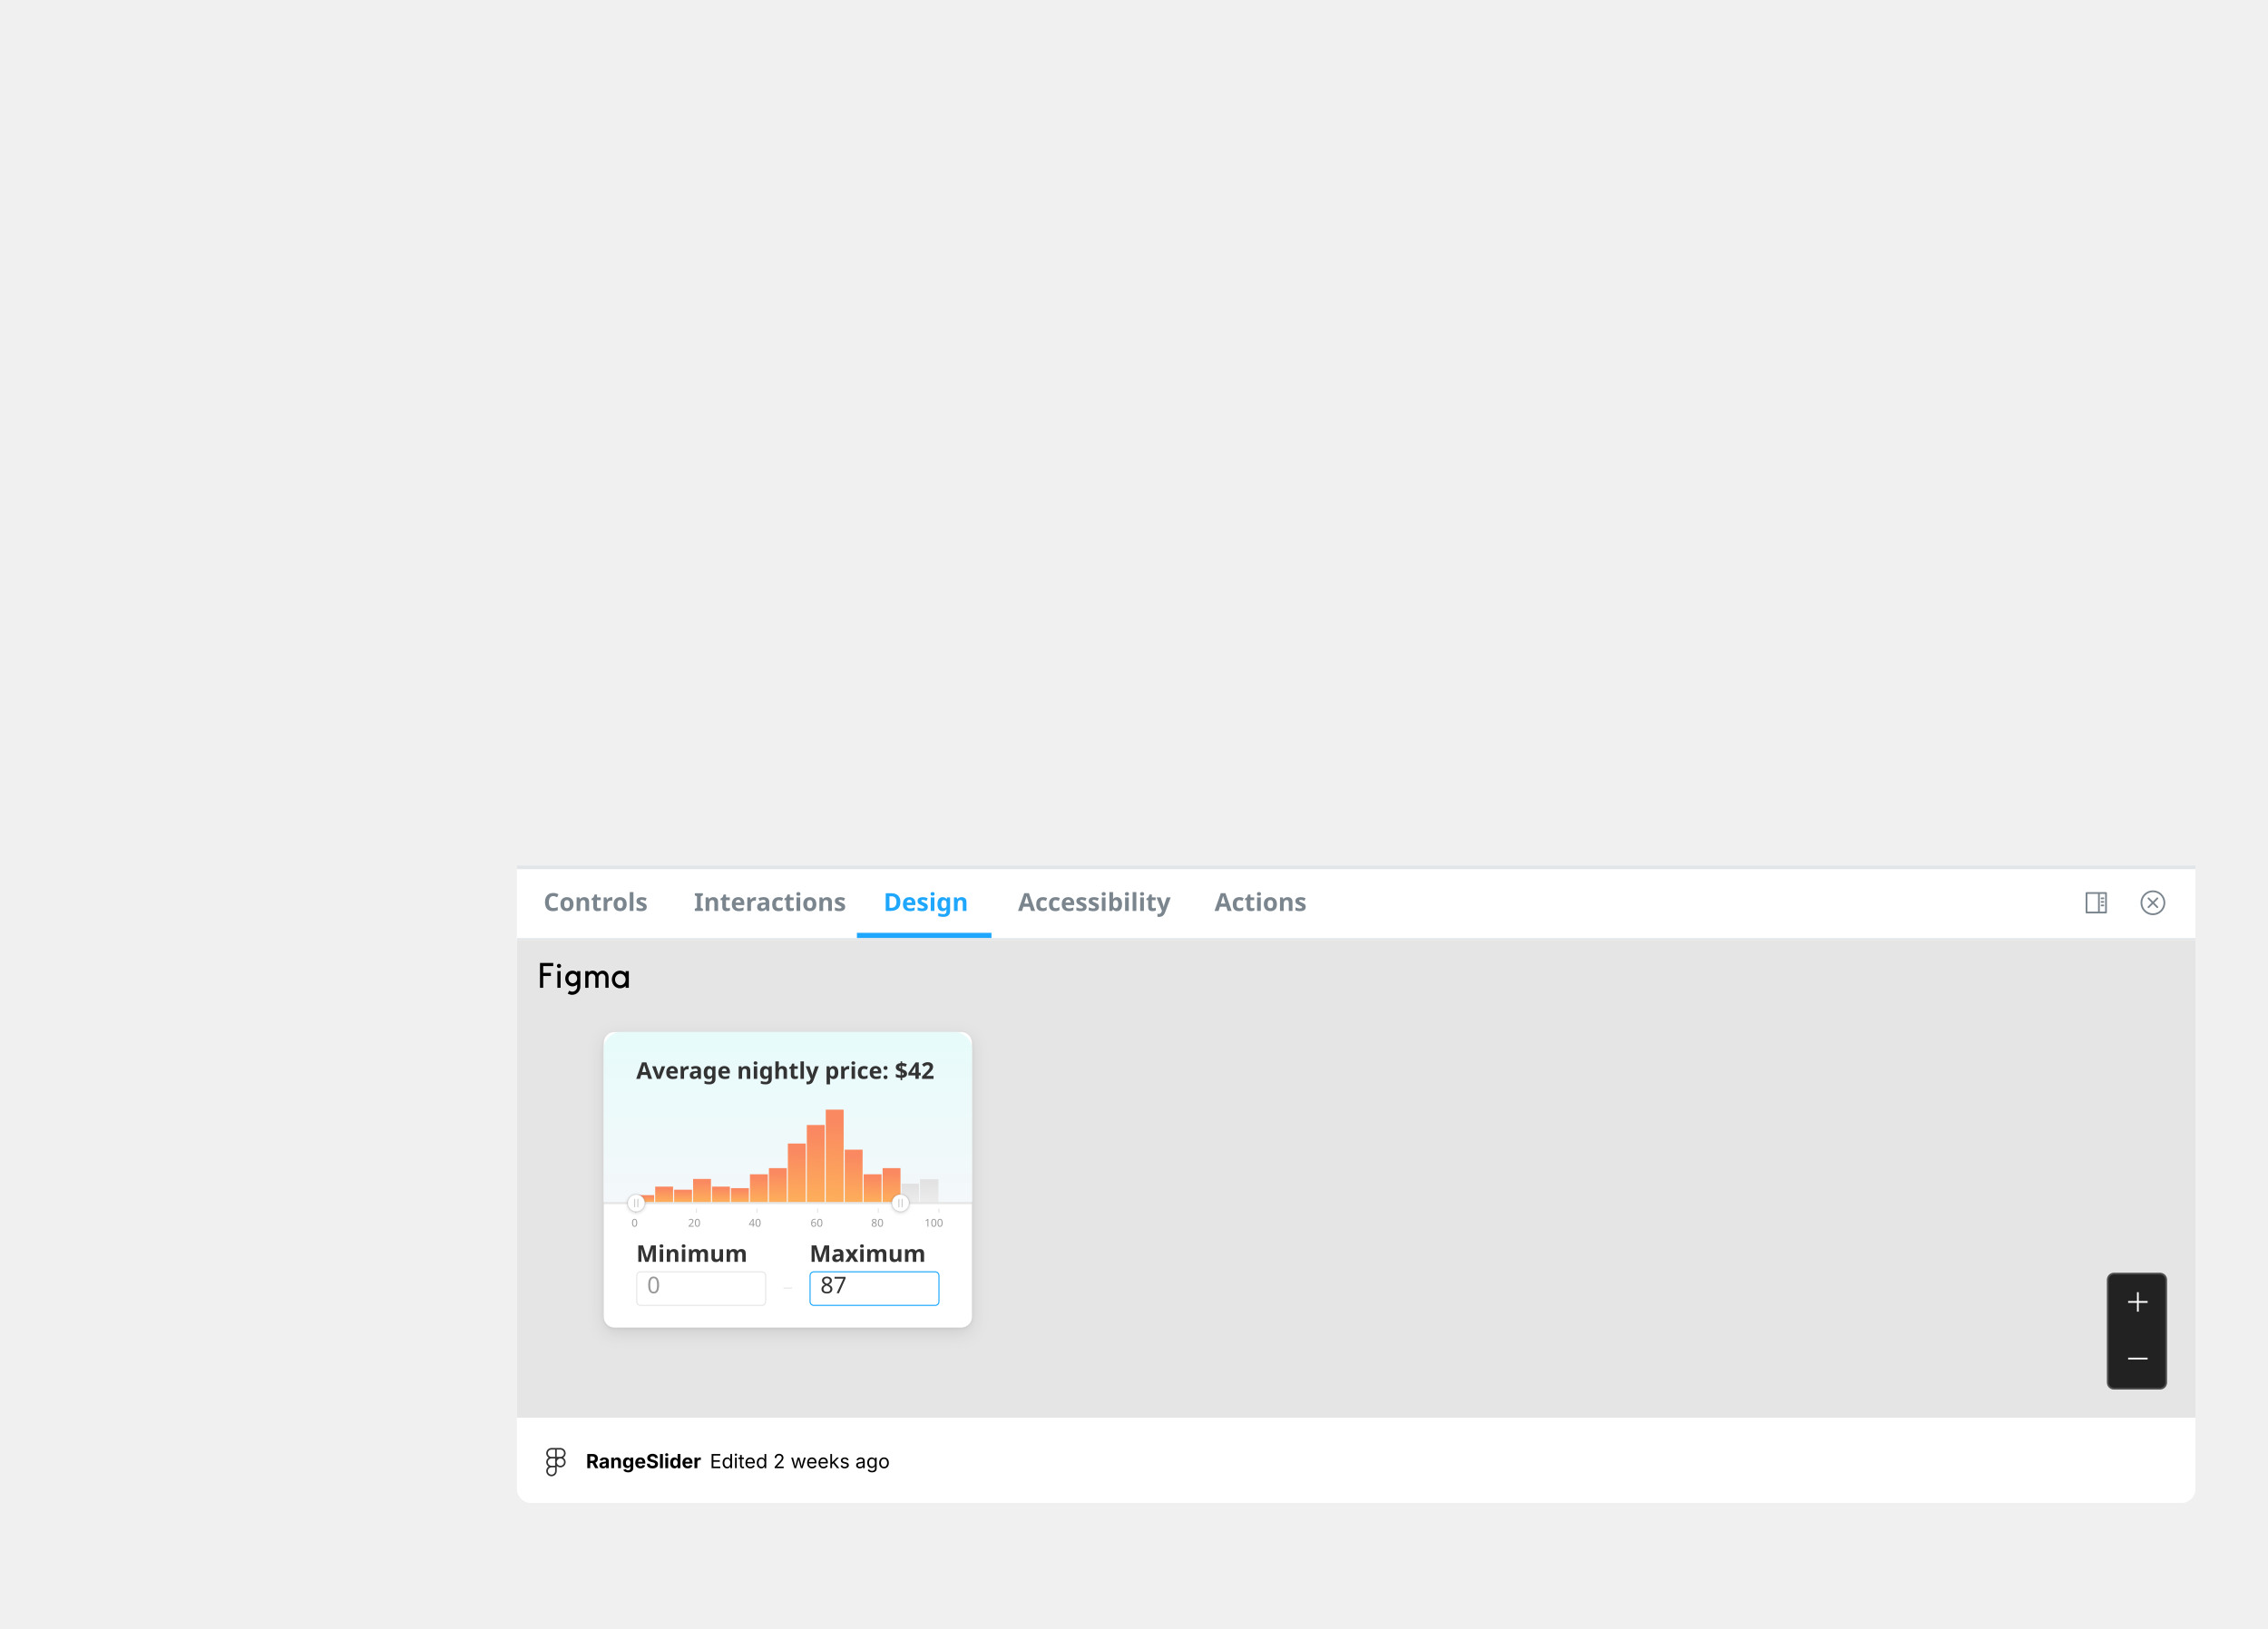
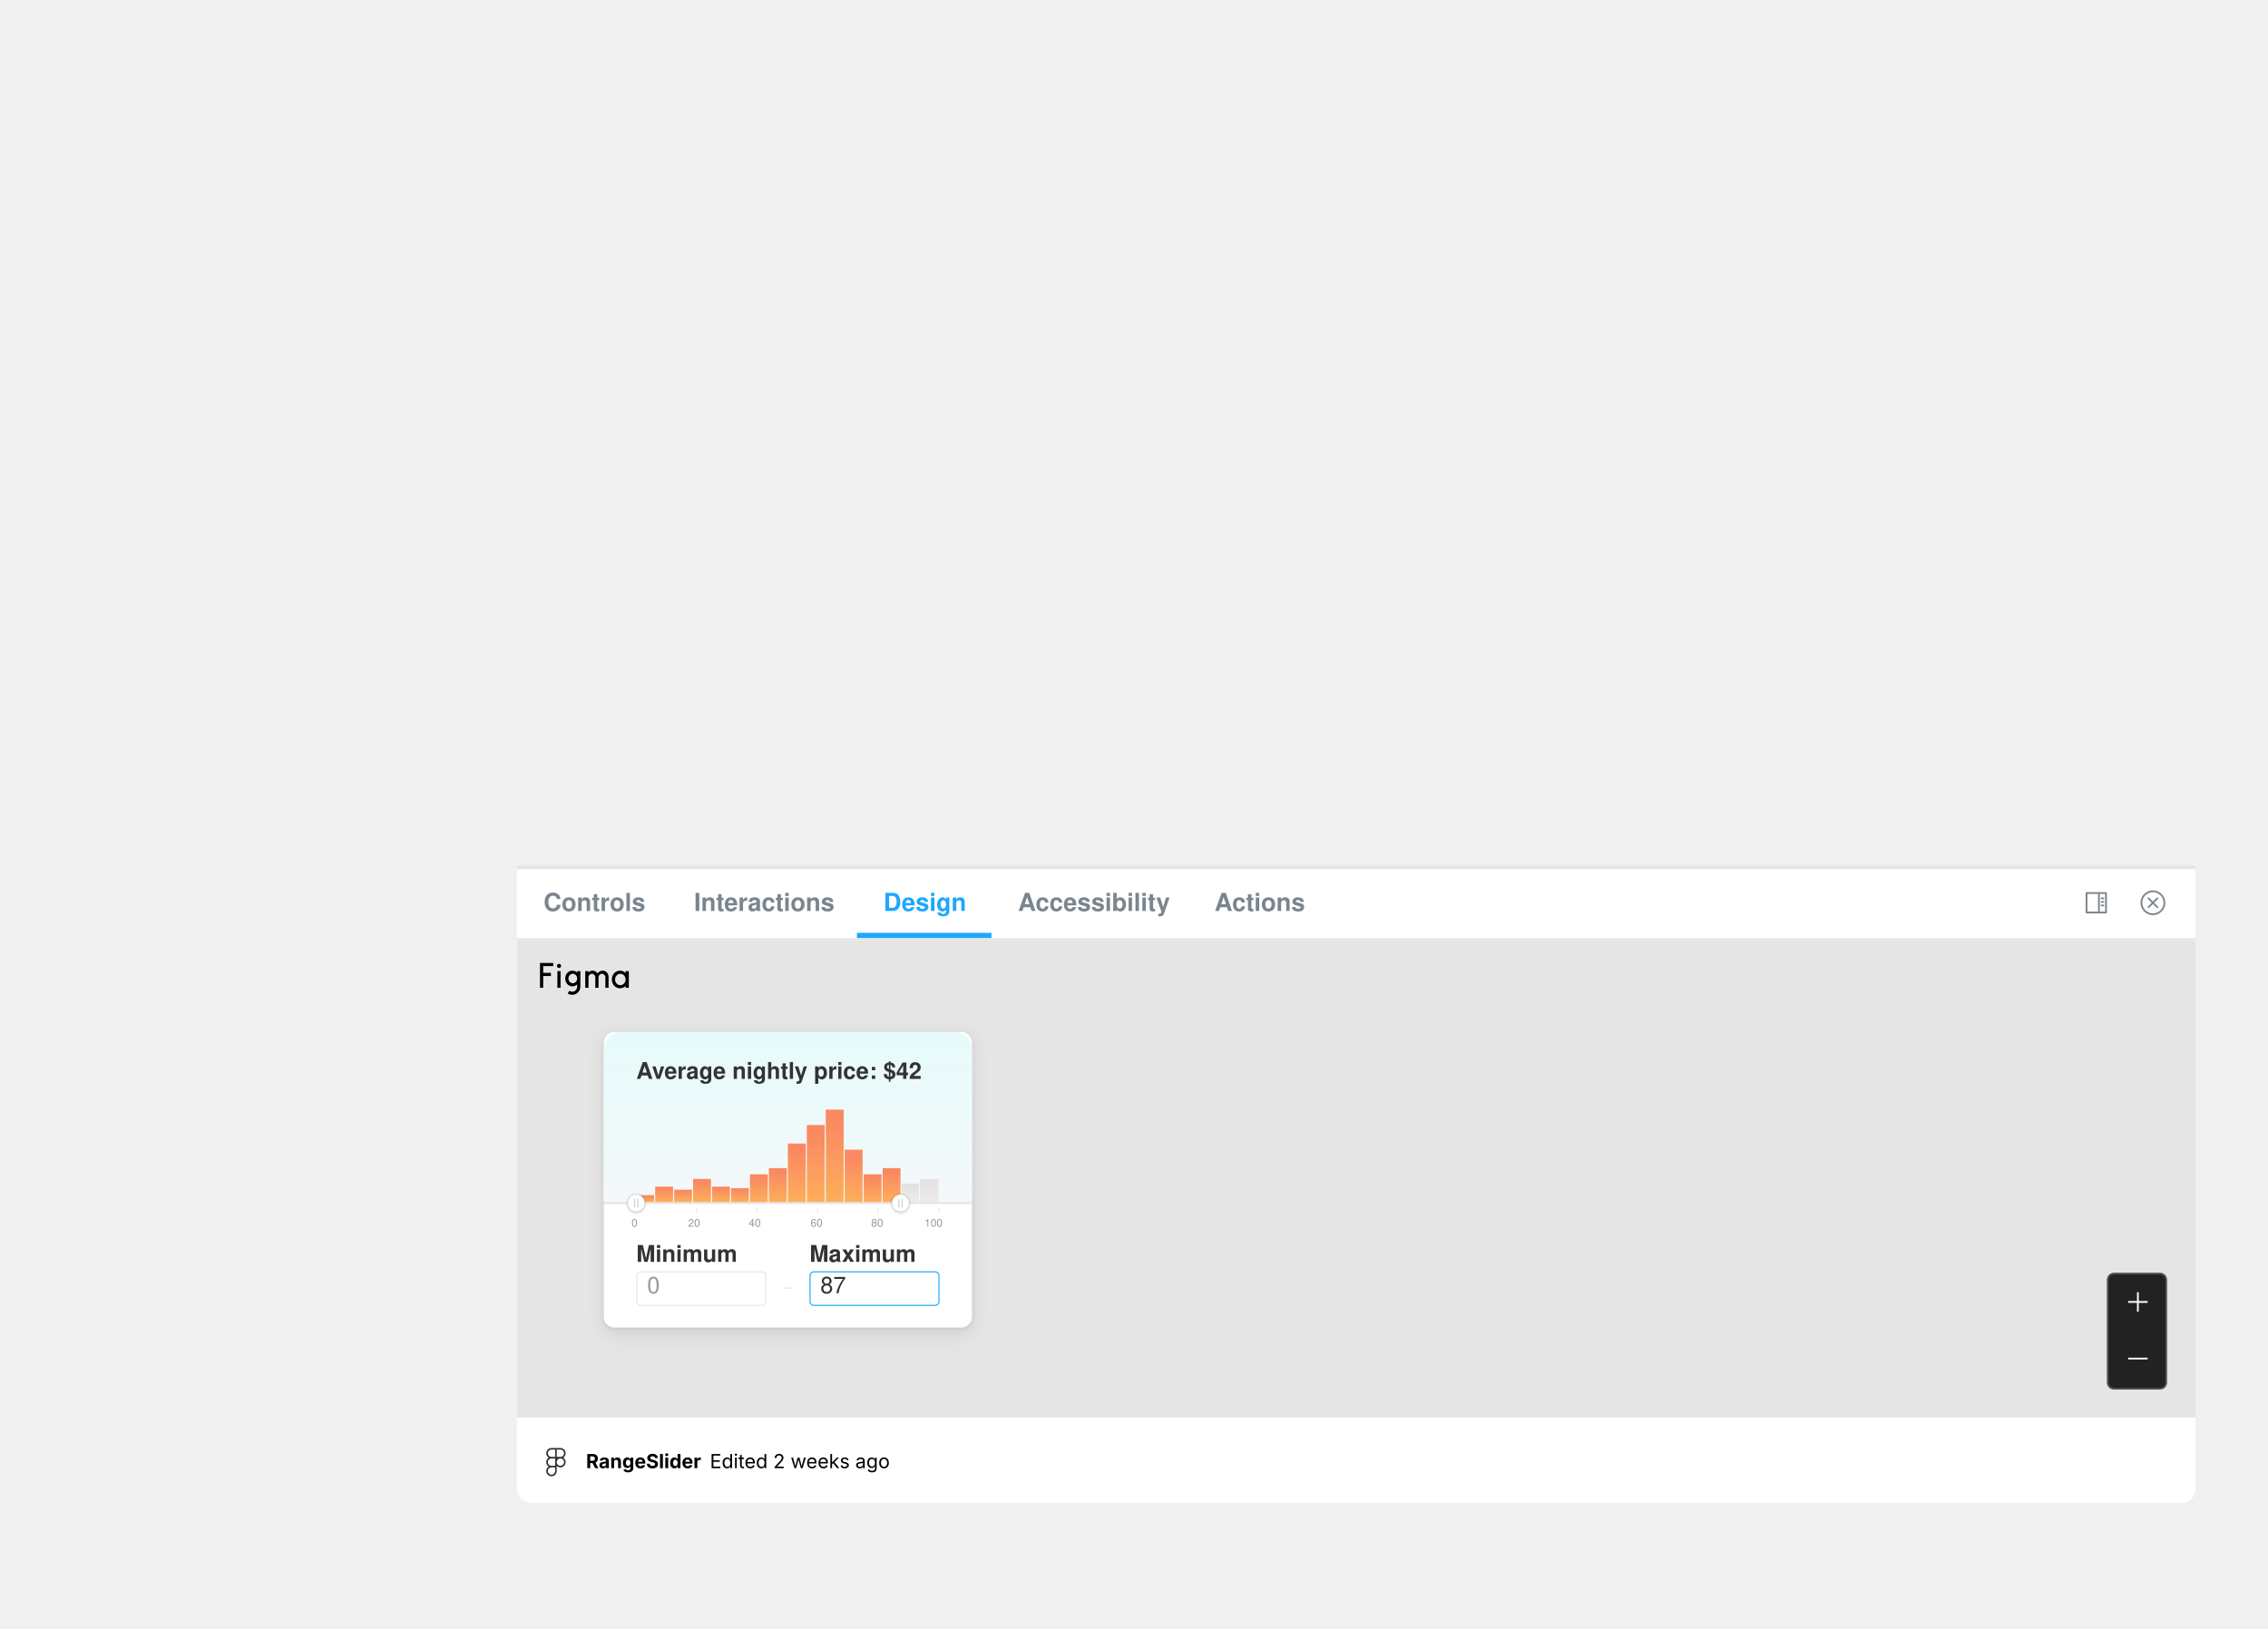
<svg xmlns="http://www.w3.org/2000/svg" width="1281" height="920" viewBox="0 0 1281 920" fill="none">
  <g clip-path="url(#clip0_5704_92120)">
    <g clip-path="url(#clip1_5704_92120)">
      <mask id="path-3-outside-2_5704_92120" maskUnits="userSpaceOnUse" x="292" y="489" width="948" height="360" fill="black">
        <rect fill="white" x="292" y="489" width="948" height="360" />
        <path d="M292 490H1240V841C1240 845.418 1236.42 849 1232 849H300C295.582 849 292 845.418 292 841V490Z" />
      </mask>
      <path d="M292 490H1240V841C1240 845.418 1236.42 849 1232 849H300C295.582 849 292 845.418 292 841V490Z" fill="white" />
      <mask id="path-5-inside-3_5704_92120" fill="white">
        <path d="M292 490H1240V531H292V490Z" />
      </mask>
      <path d="M292 490H1240V531H292V490Z" fill="white" />
-       <text fill="#7A858E" xml:space="preserve" style="white-space: pre" font-family="Nunito Sans" font-size="14" font-weight="bold" letter-spacing="0em">
+       <text fill="#7A858E" xml:space="preserve" style="white-space: pre" font-family="'Nunito Sans', 'Helvetica Neue', Helvetica, Arial, sans-serif" font-size="14" font-weight="bold" letter-spacing="0em">
        <tspan x="307" y="514.606">Controls</tspan>
      </text>
-       <text fill="#7A858E" xml:space="preserve" style="white-space: pre" font-family="Nunito Sans" font-size="14" font-weight="bold" letter-spacing="0em">
+       <text fill="#7A858E" xml:space="preserve" style="white-space: pre" font-family="'Nunito Sans', 'Helvetica Neue', Helvetica, Arial, sans-serif" font-size="14" font-weight="bold" letter-spacing="0em">
        <tspan x="392" y="514.606">Interactions</tspan>
      </text>
-       <text fill="#1EA7FD" xml:space="preserve" style="white-space: pre" font-family="Nunito Sans" font-size="14" font-weight="bold" letter-spacing="0em">
+       <text fill="#1EA7FD" xml:space="preserve" style="white-space: pre" font-family="'Nunito Sans', 'Helvetica Neue', Helvetica, Arial, sans-serif" font-size="14" font-weight="bold" letter-spacing="0em">
        <tspan x="499" y="514.606">Design</tspan>
      </text>
      <rect x="484" y="527" width="76" height="3" fill="#1EA7FD" />
-       <text fill="#7A858E" xml:space="preserve" style="white-space: pre" font-family="Nunito Sans" font-size="14" font-weight="bold" letter-spacing="0em">
+       <text fill="#7A858E" xml:space="preserve" style="white-space: pre" font-family="'Nunito Sans', 'Helvetica Neue', Helvetica, Arial, sans-serif" font-size="14" font-weight="bold" letter-spacing="0em">
        <tspan x="575" y="514.606">Accessibility</tspan>
      </text>
-       <text fill="#7A858E" xml:space="preserve" style="white-space: pre" font-family="Nunito Sans" font-size="14" font-weight="bold" letter-spacing="0em">
+       <text fill="#7A858E" xml:space="preserve" style="white-space: pre" font-family="'Nunito Sans', 'Helvetica Neue', Helvetica, Arial, sans-serif" font-size="14" font-weight="bold" letter-spacing="0em">
        <tspan x="686" y="514.606">Actions</tspan>
      </text>
      <path d="M1186.5 507.504C1186.5 507.228 1186.72 507.004 1187 507.004H1188C1188.28 507.004 1188.5 507.228 1188.5 507.504C1188.5 507.78 1188.28 508.004 1188 508.004H1187C1186.72 508.004 1186.5 507.78 1186.5 507.504Z" fill="#7A858E" />
      <path d="M1187 509.004C1186.72 509.004 1186.5 509.228 1186.5 509.504C1186.5 509.78 1186.72 510.004 1187 510.004H1188C1188.28 510.004 1188.5 509.78 1188.5 509.504C1188.5 509.228 1188.28 509.004 1188 509.004H1187Z" fill="#7A858E" />
      <path d="M1186.5 511.504C1186.5 511.228 1186.72 511.004 1187 511.004H1188C1188.28 511.004 1188.5 511.228 1188.5 511.504C1188.5 511.78 1188.28 512.004 1188 512.004H1187C1186.72 512.004 1186.5 511.78 1186.5 511.504Z" fill="#7A858E" />
      <path fill-rule="evenodd" clip-rule="evenodd" d="M1178.5 516.004C1178.22 516.004 1178 515.78 1178 515.504V504.504C1178 504.228 1178.22 504.004 1178.5 504.004H1189.5C1189.78 504.004 1190 504.228 1190 504.504V515.504C1190 515.78 1189.78 516.004 1189.5 516.004H1178.5ZM1179 515.004V505.004H1185V515.004H1179ZM1186 505.004H1189V515.004H1186V505.004Z" fill="#7A858E" />
      <g clip-path="url(#clip2_5704_92120)">
        <path d="M1218.85 507.146C1219.05 507.342 1219.05 507.658 1218.85 507.854L1216.71 510L1218.85 512.146C1219.05 512.342 1219.05 512.658 1218.85 512.854C1218.66 513.049 1218.34 513.049 1218.15 512.854L1216 510.707L1213.85 512.854C1213.66 513.049 1213.34 513.049 1213.15 512.854C1212.95 512.658 1212.95 512.342 1213.15 512.146L1215.29 510L1213.15 507.854C1212.95 507.658 1212.95 507.342 1213.15 507.146C1213.34 506.951 1213.66 506.951 1213.85 507.146L1216 509.293L1218.15 507.146C1218.34 506.951 1218.66 506.951 1218.85 507.146Z" fill="#7A858E" />
        <path fill-rule="evenodd" clip-rule="evenodd" d="M1216 517C1219.87 517 1223 513.866 1223 510C1223 506.134 1219.87 503 1216 503C1212.13 503 1209 506.134 1209 510C1209 513.866 1212.13 517 1216 517ZM1216 516C1219.31 516 1222 513.314 1222 510C1222 506.686 1219.31 504 1216 504C1212.69 504 1210 506.686 1210 510C1210 513.314 1212.69 516 1216 516Z" fill="#7A858E" />
      </g>
      <path d="M1240 530H292V532H1240V530Z" fill="#E1E5E8" mask="url(#path-5-inside-3_5704_92120)" />
      <rect width="948" height="270" transform="translate(292 531)" fill="#E5E5E5" />
      <g filter="url(#filter0_dd_5704_92120)">
        <rect x="341.007" y="583" width="207.985" height="167" rx="6.117" fill="white" />
      </g>
-       <text fill="#333333" xml:space="preserve" style="white-space: pre" font-family="Nunito Sans" font-size="13" font-weight="bold" letter-spacing="0em">
+       <text fill="#333333" xml:space="preserve" style="white-space: pre" font-family="'Nunito Sans', 'Helvetica Neue', Helvetica, Arial, sans-serif" font-size="13" font-weight="bold" letter-spacing="0em">
        <tspan x="359.359" y="712.849">Minimum</tspan>
      </text>
-       <text fill="#333333" xml:space="preserve" style="white-space: pre" font-family="Nunito Sans" font-size="13" font-weight="bold" letter-spacing="0em">
+       <text fill="#333333" xml:space="preserve" style="white-space: pre" font-family="'Nunito Sans', 'Helvetica Neue', Helvetica, Arial, sans-serif" font-size="13" font-weight="bold" letter-spacing="0em">
        <tspan x="457.234" y="712.849">Maximum</tspan>
      </text>
      <rect x="457.54" y="718.496" width="72.795" height="18.963" rx="2.141" fill="white" />
-       <text fill="#333333" xml:space="preserve" style="white-space: pre" font-family="Nunito Sans" font-size="13" letter-spacing="0em">
+       <text fill="#333333" xml:space="preserve" style="white-space: pre" font-family="'Nunito Sans', 'Helvetica Neue', Helvetica, Arial, sans-serif" font-size="13" letter-spacing="0em">
        <tspan x="463.352" y="730.594">87</tspan>
      </text>
      <rect x="457.54" y="718.496" width="72.795" height="18.963" rx="2.141" stroke="#1EA7FD" stroke-width="0.612" />
      <rect x="359.359" y="718.19" width="73.407" height="19.575" rx="2.447" fill="white" />
-       <text fill="#999999" xml:space="preserve" style="white-space: pre" font-family="Nunito Sans" font-size="13" letter-spacing="0em">
+       <text fill="#999999" xml:space="preserve" style="white-space: pre" font-family="'Nunito Sans', 'Helvetica Neue', Helvetica, Arial, sans-serif" font-size="13" letter-spacing="0em">
        <tspan x="365.476" y="730.594">0</tspan>
      </text>
      <rect x="359.665" y="718.496" width="72.795" height="18.963" rx="2.141" stroke="black" stroke-opacity="0.1" stroke-width="0.612" />
      <rect x="442.553" y="727.366" width="4.894" height="0.612" fill="black" fill-opacity="0.1" />
      <path d="M341.007 593C341.007 587.477 345.484 583 351.007 583H538.993C544.516 583 548.993 587.477 548.993 593V679.04H341.007V593Z" fill="url(#paint0_linear_5704_92120)" />
      <rect width="10.093" height="3.869" transform="matrix(-1 0 0 1 369.452 675.178)" fill="url(#paint1_linear_5704_92120)" />
      <rect width="10.093" height="8.697" transform="matrix(-1 0 0 1 380.157 670.35)" fill="url(#paint2_linear_5704_92120)" />
      <rect width="10.093" height="6.957" transform="matrix(-1 0 0 1 390.863 672.09)" fill="url(#paint3_linear_5704_92120)" />
      <rect width="10.093" height="13.045" transform="matrix(-1 0 0 1 401.568 666.002)" fill="url(#paint4_linear_5704_92120)" />
      <rect width="10.093" height="8.697" transform="matrix(-1 0 0 1 412.273 670.35)" fill="url(#paint5_linear_5704_92120)" />
      <rect width="10.093" height="7.827" transform="matrix(-1 0 0 1 422.978 671.22)" fill="url(#paint6_linear_5704_92120)" />
      <rect width="10.093" height="15.654" transform="matrix(-1 0 0 1 433.683 663.393)" fill="url(#paint7_linear_5704_92120)" />
      <rect width="10.093" height="19.133" transform="matrix(-1 0 0 1 444.388 659.914)" fill="url(#paint8_linear_5704_92120)" />
      <rect width="10.093" height="33.048" transform="matrix(-1 0 0 1 455.094 645.999)" fill="url(#paint9_linear_5704_92120)" />
      <rect width="10.093" height="43.484" transform="matrix(-1 0 0 1 465.799 635.563)" fill="url(#paint10_linear_5704_92120)" />
      <rect width="10.093" height="52.181" transform="matrix(-1 0 0 1 476.504 626.866)" fill="url(#paint11_linear_5704_92120)" />
      <rect width="10.093" height="29.569" transform="matrix(-1 0 0 1 487.209 649.478)" fill="url(#paint12_linear_5704_92120)" />
      <rect width="10.093" height="15.654" transform="matrix(-1 0 0 1 497.914 663.393)" fill="url(#paint13_linear_5704_92120)" />
      <rect width="10.093" height="19.133" transform="matrix(-1 0 0 1 508.619 659.914)" fill="url(#paint14_linear_5704_92120)" />
      <rect width="9.788" height="10.399" transform="matrix(-1 0 0 1 519.018 668.648)" fill="url(#paint15_linear_5704_92120)" />
      <rect width="10.399" height="12.846" transform="matrix(-1 0 0 1 530.029 666.201)" fill="url(#paint16_linear_5704_92120)" />
      <path fill-rule="evenodd" clip-rule="evenodd" d="M359.359 682.71H358.747V685.157H359.359V682.71ZM496.385 682.711H495.773V685.158H496.385V682.711ZM427.26 682.711H427.872V685.158H427.26V682.711ZM530.641 682.711H530.029V685.158H530.641V682.711ZM393.004 682.711H393.615V685.158H393.004V682.711ZM462.128 682.711H461.516V685.158H462.128V682.711Z" fill="black" fill-opacity="0.1" />
-       <text fill="#999999" xml:space="preserve" style="white-space: pre" font-family="Nunito Sans" font-size="6.117" letter-spacing="0px">
+       <text fill="#999999" xml:space="preserve" style="white-space: pre" font-family="'Nunito Sans', 'Helvetica Neue', Helvetica, Arial, sans-serif" font-size="6.117" letter-spacing="0px">
        <tspan x="388.665" y="693.005">20</tspan>
      </text>
-       <text fill="#999999" xml:space="preserve" style="white-space: pre" font-family="Nunito Sans" font-size="6.117" letter-spacing="0px">
+       <text fill="#999999" xml:space="preserve" style="white-space: pre" font-family="'Nunito Sans', 'Helvetica Neue', Helvetica, Arial, sans-serif" font-size="6.117" letter-spacing="0px">
        <tspan x="422.922" y="693.005">40</tspan>
      </text>
-       <text fill="#999999" xml:space="preserve" style="white-space: pre" font-family="Nunito Sans" font-size="6.117" letter-spacing="0px">
+       <text fill="#999999" xml:space="preserve" style="white-space: pre" font-family="'Nunito Sans', 'Helvetica Neue', Helvetica, Arial, sans-serif" font-size="6.117" letter-spacing="0px">
        <tspan x="457.793" y="693.005">60</tspan>
      </text>
-       <text fill="#999999" xml:space="preserve" style="white-space: pre" font-family="Nunito Sans" font-size="6.117" letter-spacing="0px">
+       <text fill="#999999" xml:space="preserve" style="white-space: pre" font-family="'Nunito Sans', 'Helvetica Neue', Helvetica, Arial, sans-serif" font-size="6.117" letter-spacing="0px">
        <tspan x="492.046" y="693.005">80</tspan>
      </text>
-       <text fill="#999999" xml:space="preserve" style="white-space: pre" font-family="Nunito Sans" font-size="6.117" letter-spacing="0px">
+       <text fill="#999999" xml:space="preserve" style="white-space: pre" font-family="'Nunito Sans', 'Helvetica Neue', Helvetica, Arial, sans-serif" font-size="6.117" letter-spacing="0px">
        <tspan x="522.187" y="693.005">100</tspan>
      </text>
-       <text fill="#999999" xml:space="preserve" style="white-space: pre" font-family="Nunito Sans" font-size="6.117" letter-spacing="0px">
+       <text fill="#999999" xml:space="preserve" style="white-space: pre" font-family="'Nunito Sans', 'Helvetica Neue', Helvetica, Arial, sans-serif" font-size="6.117" letter-spacing="0px">
        <tspan x="356.69" y="693.005">0</tspan>
      </text>
-       <text fill="#333333" xml:space="preserve" style="white-space: pre" font-family="Nunito Sans" font-size="13" font-weight="bold" letter-spacing="0em">
+       <text fill="#333333" xml:space="preserve" style="white-space: pre" font-family="'Nunito Sans', 'Helvetica Neue', Helvetica, Arial, sans-serif" font-size="13" font-weight="bold" letter-spacing="0em">
        <tspan x="359.359" y="609.468">Average nightly price: $42</tspan>
      </text>
      <rect x="548.993" y="680.264" width="207.985" height="1.223" transform="rotate(-180 548.993 680.264)" fill="black" fill-opacity="0.1" />
      <g filter="url(#filter1_d_5704_92120)">
        <circle cx="508.619" cy="679.652" r="4.894" fill="white" />
        <circle cx="508.619" cy="679.652" r="4.894" stroke="black" stroke-opacity="0.1" stroke-width="0.612" />
      </g>
      <rect x="507.396" y="677.205" width="0.612" height="4.894" rx="0.306" fill="#CCCCCC" />
      <rect x="509.231" y="677.205" width="0.612" height="4.894" rx="0.306" fill="#CCCCCC" />
      <g filter="url(#filter2_d_5704_92120)">
        <circle cx="359.359" cy="679.652" r="4.894" fill="white" />
        <circle cx="359.359" cy="679.652" r="4.894" stroke="black" stroke-opacity="0.1" stroke-width="0.612" />
      </g>
      <rect x="358.135" y="677.205" width="0.612" height="4.894" rx="0.306" fill="#CCCCCC" />
      <rect x="359.971" y="677.205" width="0.612" height="4.894" rx="0.306" fill="#CCCCCC" />
      <rect x="1190.5" y="719.5" width="33" height="65" rx="3.5" fill="#222222" />
      <rect x="1202" y="767" width="11" height="1" fill="white" />
      <path fill-rule="evenodd" clip-rule="evenodd" d="M1208 730H1207V735H1202V736H1207V741H1208V736H1213V735H1208V730Z" fill="white" />
      <rect x="1190.5" y="719.5" width="33" height="65" rx="3.5" stroke="#4E4E4E" />
      <path d="M305 558.048V544H312.483V545.768H306.807V549.596H311.165V551.364H306.807V558.054L305 558.048Z" fill="black" />
      <path d="M316.916 545.674C316.916 546.325 316.387 546.852 315.736 546.852C315.085 546.852 314.558 546.324 314.558 545.674C314.558 545.023 315.086 544.494 315.736 544.494C316.387 544.494 316.916 545.023 316.916 545.674Z" fill="black" />
      <path d="M314.817 558.051V548.621H316.624V558.051H314.817Z" fill="black" />
      <path fill-rule="evenodd" clip-rule="evenodd" d="M319.253 552.786C319.253 550.376 320.928 548.346 323.328 548.346C324.427 548.346 325.333 548.771 325.992 549.464V548.621H327.8V557.363C327.8 559.924 325.723 562 323.163 562C322.238 562 321.377 561.729 320.654 561.263L321.559 559.695C322.015 560.009 322.587 560.232 323.163 560.232C324.765 560.232 325.992 558.926 325.992 557.363V556.108C325.333 556.8 324.428 557.226 323.328 557.226C320.928 557.226 319.253 555.196 319.253 552.786ZM323.525 550.114C322.205 550.114 321.061 551.29 321.061 552.786C321.061 554.282 322.205 555.458 323.525 555.458C324.845 555.458 325.989 554.282 325.989 552.786C325.989 551.29 324.845 550.114 323.525 550.114Z" fill="black" />
      <path d="M334.312 550.114C333.244 550.114 332.377 551.019 332.377 552.088V558.051H330.57V548.621H332.377V549.485C332.907 548.8 333.687 548.345 334.705 548.345C335.972 548.345 336.944 548.975 337.507 549.937C338.133 549.007 339.154 548.346 340.383 548.346C342.44 548.346 343.721 550.006 343.733 552.059V558.051H341.926V552.088C341.926 551.019 341.059 550.114 339.99 550.114C338.921 550.114 338.055 551.019 338.055 552.088V558.051H336.248V552.088C336.248 551.019 335.381 550.114 334.312 550.114Z" fill="black" />
      <path fill-rule="evenodd" clip-rule="evenodd" d="M350.177 548.346C351.455 548.346 352.556 548.86 353.36 549.69V548.621H355.167V558.051H353.36V556.982C352.556 557.812 351.455 558.326 350.177 558.326C347.488 558.326 345.58 556.049 345.58 553.336C345.58 550.622 347.488 548.346 350.177 548.346ZM350.374 550.114C348.766 550.114 347.387 551.536 347.387 553.336C347.387 555.136 348.766 556.558 350.374 556.558C351.981 556.558 353.36 555.136 353.36 553.336C353.36 551.536 351.981 550.114 350.374 550.114Z" fill="black" />
      <rect width="948" height="48" transform="translate(292 801)" fill="white" />
      <path fill-rule="evenodd" clip-rule="evenodd" d="M316.514 818H311.49C310.701 818 309.944 818.313 309.386 818.871C308.828 819.429 308.514 820.186 308.514 820.975C308.514 821.764 308.828 822.521 309.386 823.079C309.542 823.235 309.713 823.371 309.896 823.488C309.713 823.604 309.542 823.74 309.386 823.896C308.828 824.454 308.514 825.211 308.514 826C308.514 826.789 308.828 827.546 309.386 828.104C309.542 828.26 309.713 828.396 309.896 828.512C309.713 828.629 309.542 828.765 309.386 828.921C308.828 829.479 308.514 830.236 308.514 831.025C308.514 831.814 308.828 832.571 309.386 833.129C309.944 833.687 310.701 834 311.49 834C312.279 834 313.035 833.687 313.593 833.129C314.151 832.571 314.465 831.814 314.465 831.025V828.157C315.017 828.682 315.751 828.975 316.514 828.975C317.304 828.975 318.06 828.662 318.618 828.104C319.176 827.546 319.49 826.789 319.49 826C319.49 825.211 319.176 824.454 318.618 823.896C318.462 823.74 318.291 823.604 318.108 823.488C318.291 823.371 318.462 823.235 318.618 823.079C319.176 822.521 319.49 821.764 319.49 820.975C319.49 820.186 319.176 819.429 318.618 818.871C318.06 818.313 317.304 818 316.514 818ZM314.465 826C314.465 826.544 314.681 827.065 315.065 827.449C315.45 827.834 315.971 828.05 316.514 828.05C317.058 828.05 317.579 827.834 317.964 827.449C318.348 827.065 318.564 826.544 318.564 826C318.564 825.456 318.348 824.935 317.964 824.551C317.579 824.166 317.058 823.95 316.514 823.95C315.971 823.95 315.45 824.166 315.065 824.551C314.681 824.935 314.465 825.456 314.465 826ZM313.539 828.975H311.49C310.946 828.975 310.425 829.191 310.04 829.576C309.656 829.96 309.44 830.481 309.44 831.025C309.44 831.568 309.656 832.09 310.04 832.474C310.425 832.859 310.946 833.074 311.49 833.074C312.033 833.074 312.555 832.859 312.939 832.474C313.323 832.09 313.539 831.568 313.539 831.025V828.975ZM311.49 823.025H313.539V818.926H311.49C310.946 818.926 310.425 819.142 310.04 819.526C309.656 819.91 309.44 820.432 309.44 820.975C309.44 821.519 309.656 822.04 310.04 822.425C310.425 822.809 310.946 823.025 311.49 823.025ZM311.49 823.95C310.946 823.95 310.425 824.166 310.04 824.551C309.656 824.935 309.44 825.456 309.44 826C309.44 826.544 309.656 827.065 310.04 827.449C310.425 827.834 310.946 828.05 311.49 828.05H313.539V823.95H311.49ZM316.514 823.025H314.465V818.926H316.514C317.058 818.926 317.579 819.142 317.964 819.526C318.348 819.91 318.564 820.432 318.564 820.975C318.564 821.519 318.348 822.04 317.964 822.425C317.579 822.809 317.058 823.025 316.514 823.025Z" fill="#333333" />
      <text fill="black" xml:space="preserve" style="white-space: pre" font-family="SF Pro Text" font-size="11" font-weight="bold" letter-spacing="0em">
        <tspan x="331" y="829.41">RangeSlider </tspan>
      </text>
      <text fill="black" xml:space="preserve" style="white-space: pre" font-family="SF Pro Text" font-size="11" letter-spacing="0em">
        <tspan x="400.964" y="829.41">Edited 2 weeks ago</tspan>
      </text>
    </g>
    <path d="M292 489H1240V491H292V489ZM1240 849H292H1240ZM292 849V490V849ZM1240 490V849V490Z" fill="#E1E5E8" mask="url(#path-3-outside-2_5704_92120)" />
  </g>
  <path d="M292 489H1240V491H292V489ZM1240 849H292H1240ZM292 849V490V849ZM1240 490V849V490Z" fill="#E1E5E8" mask="url(#path-1-inside-1_5704_92120)" />
  <defs>
    <filter id="filter0_dd_5704_92120" x="331.832" y="576.883" width="226.337" height="185.352" filterUnits="userSpaceOnUse" color-interpolation-filters="sRGB">
      <feFlood flood-opacity="0" result="BackgroundImageFix" />
      <feColorMatrix in="SourceAlpha" type="matrix" values="0 0 0 0 0 0 0 0 0 0 0 0 0 0 0 0 0 0 127 0" result="hardAlpha" />
      <feOffset dy="3.059" />
      <feGaussianBlur stdDeviation="4.588" />
      <feColorMatrix type="matrix" values="0 0 0 0 0 0 0 0 0 0 0 0 0 0 0 0 0 0 0.1 0" />
      <feBlend mode="normal" in2="BackgroundImageFix" result="effect1_dropShadow_5704_92120" />
      <feColorMatrix in="SourceAlpha" type="matrix" values="0 0 0 0 0 0 0 0 0 0 0 0 0 0 0 0 0 0 127 0" result="hardAlpha" />
      <feOffset dy="0.612" />
      <feGaussianBlur stdDeviation="0.918" />
      <feColorMatrix type="matrix" values="0 0 0 0 0 0 0 0 0 0 0 0 0 0 0 0 0 0 0.05 0" />
      <feBlend mode="normal" in2="effect1_dropShadow_5704_92120" result="effect2_dropShadow_5704_92120" />
      <feBlend mode="normal" in="SourceGraphic" in2="effect2_dropShadow_5704_92120" result="shape" />
    </filter>
    <filter id="filter1_d_5704_92120" x="501.584" y="673.229" width="14.07" height="14.069" filterUnits="userSpaceOnUse" color-interpolation-filters="sRGB">
      <feFlood flood-opacity="0" result="BackgroundImageFix" />
      <feColorMatrix in="SourceAlpha" type="matrix" values="0 0 0 0 0 0 0 0 0 0 0 0 0 0 0 0 0 0 127 0" result="hardAlpha" />
      <feOffset dy="0.612" />
      <feGaussianBlur stdDeviation="0.918" />
      <feColorMatrix type="matrix" values="0 0 0 0 0 0 0 0 0 0 0 0 0 0 0 0 0 0 0.1 0" />
      <feBlend mode="normal" in2="BackgroundImageFix" result="effect1_dropShadow_5704_92120" />
      <feBlend mode="normal" in="SourceGraphic" in2="effect1_dropShadow_5704_92120" result="shape" />
    </filter>
    <filter id="filter2_d_5704_92120" x="352.324" y="673.229" width="14.07" height="14.069" filterUnits="userSpaceOnUse" color-interpolation-filters="sRGB">
      <feFlood flood-opacity="0" result="BackgroundImageFix" />
      <feColorMatrix in="SourceAlpha" type="matrix" values="0 0 0 0 0 0 0 0 0 0 0 0 0 0 0 0 0 0 127 0" result="hardAlpha" />
      <feOffset dy="0.612" />
      <feGaussianBlur stdDeviation="0.918" />
      <feColorMatrix type="matrix" values="0 0 0 0 0 0 0 0 0 0 0 0 0 0 0 0 0 0 0.1 0" />
      <feBlend mode="normal" in2="BackgroundImageFix" result="effect1_dropShadow_5704_92120" />
      <feBlend mode="normal" in="SourceGraphic" in2="effect1_dropShadow_5704_92120" result="shape" />
    </filter>
    <linearGradient id="paint0_linear_5704_92120" x1="445" y1="583" x2="445" y2="679.04" gradientUnits="userSpaceOnUse">
      <stop stop-color="#E7FBFB" />
      <stop offset="1" stop-color="#F4F8FA" />
    </linearGradient>
    <linearGradient id="paint1_linear_5704_92120" x1="-1.316" y1="0.544" x2="-1.288" y2="5.152" gradientUnits="userSpaceOnUse">
      <stop stop-color="#FA8961" />
      <stop offset="1" stop-color="#FFBD58" />
    </linearGradient>
    <linearGradient id="paint2_linear_5704_92120" x1="-1.316" y1="1.224" x2="-1.173" y2="11.579" gradientUnits="userSpaceOnUse">
      <stop stop-color="#FA8961" />
      <stop offset="1" stop-color="#FFBD58" />
    </linearGradient>
    <linearGradient id="paint3_linear_5704_92120" x1="-1.316" y1="0.979" x2="-1.224" y2="9.264" gradientUnits="userSpaceOnUse">
      <stop stop-color="#FA8961" />
      <stop offset="1" stop-color="#FFBD58" />
    </linearGradient>
    <linearGradient id="paint4_linear_5704_92120" x1="-1.316" y1="1.835" x2="-0.993" y2="17.365" gradientUnits="userSpaceOnUse">
      <stop stop-color="#FA8961" />
      <stop offset="1" stop-color="#FFBD58" />
    </linearGradient>
    <linearGradient id="paint5_linear_5704_92120" x1="-1.316" y1="1.224" x2="-1.173" y2="11.579" gradientUnits="userSpaceOnUse">
      <stop stop-color="#FA8961" />
      <stop offset="1" stop-color="#FFBD58" />
    </linearGradient>
    <linearGradient id="paint6_linear_5704_92120" x1="-1.316" y1="1.101" x2="-1.2" y2="10.421" gradientUnits="userSpaceOnUse">
      <stop stop-color="#FA8961" />
      <stop offset="1" stop-color="#FFBD58" />
    </linearGradient>
    <linearGradient id="paint7_linear_5704_92120" x1="-1.316" y1="2.202" x2="-0.851" y2="20.834" gradientUnits="userSpaceOnUse">
      <stop stop-color="#FA8961" />
      <stop offset="1" stop-color="#FFBD58" />
    </linearGradient>
    <linearGradient id="paint8_linear_5704_92120" x1="-1.316" y1="2.692" x2="-0.622" y2="25.457" gradientUnits="userSpaceOnUse">
      <stop stop-color="#FA8961" />
      <stop offset="1" stop-color="#FFBD58" />
    </linearGradient>
    <linearGradient id="paint9_linear_5704_92120" x1="-1.316" y1="4.65" x2="0.751" y2="43.898" gradientUnits="userSpaceOnUse">
      <stop stop-color="#FA8961" />
      <stop offset="1" stop-color="#FFBD58" />
    </linearGradient>
    <linearGradient id="paint10_linear_5704_92120" x1="-1.316" y1="6.118" x2="2.256" y2="57.657" gradientUnits="userSpaceOnUse">
      <stop stop-color="#FA8961" />
      <stop offset="1" stop-color="#FFBD58" />
    </linearGradient>
    <linearGradient id="paint11_linear_5704_92120" x1="-1.316" y1="7.342" x2="3.817" y2="69.058" gradientUnits="userSpaceOnUse">
      <stop stop-color="#FA8961" />
      <stop offset="1" stop-color="#FFBD58" />
    </linearGradient>
    <linearGradient id="paint12_linear_5704_92120" x1="-1.316" y1="4.16" x2="0.34" y2="39.297" gradientUnits="userSpaceOnUse">
      <stop stop-color="#FA8961" />
      <stop offset="1" stop-color="#FFBD58" />
    </linearGradient>
    <linearGradient id="paint13_linear_5704_92120" x1="-1.316" y1="2.202" x2="-0.851" y2="20.834" gradientUnits="userSpaceOnUse">
      <stop stop-color="#FA8961" />
      <stop offset="1" stop-color="#FFBD58" />
    </linearGradient>
    <linearGradient id="paint14_linear_5704_92120" x1="-1.316" y1="2.692" x2="-0.622" y2="25.457" gradientUnits="userSpaceOnUse">
      <stop stop-color="#FA8961" />
      <stop offset="1" stop-color="#FFBD58" />
    </linearGradient>
    <linearGradient id="paint15_linear_5704_92120" x1="-1.276" y1="1.463" x2="-1.065" y2="13.844" gradientUnits="userSpaceOnUse">
      <stop stop-color="#E2E2E2" />
      <stop offset="1" stop-color="#F0F0F0" />
    </linearGradient>
    <linearGradient id="paint16_linear_5704_92120" x1="-1.356" y1="1.807" x2="-1.052" y2="17.1" gradientUnits="userSpaceOnUse">
      <stop stop-color="#E2E2E2" />
      <stop offset="1" stop-color="#F0F0F0" />
    </linearGradient>
    <clipPath id="clip0_5704_92120">
      <path d="M292 490H1240V841C1240 845.418 1236.42 849 1232 849H300C295.582 849 292 845.418 292 841V490Z" fill="white" />
    </clipPath>
    <clipPath id="clip1_5704_92120">
      <path d="M292 490H1240V841C1240 845.418 1236.42 849 1232 849H300C295.582 849 292 845.418 292 841V490Z" fill="white" />
    </clipPath>
    <clipPath id="clip2_5704_92120">
      <rect width="14" height="14" fill="white" transform="translate(1209 503)" />
    </clipPath>
  </defs>
</svg>
